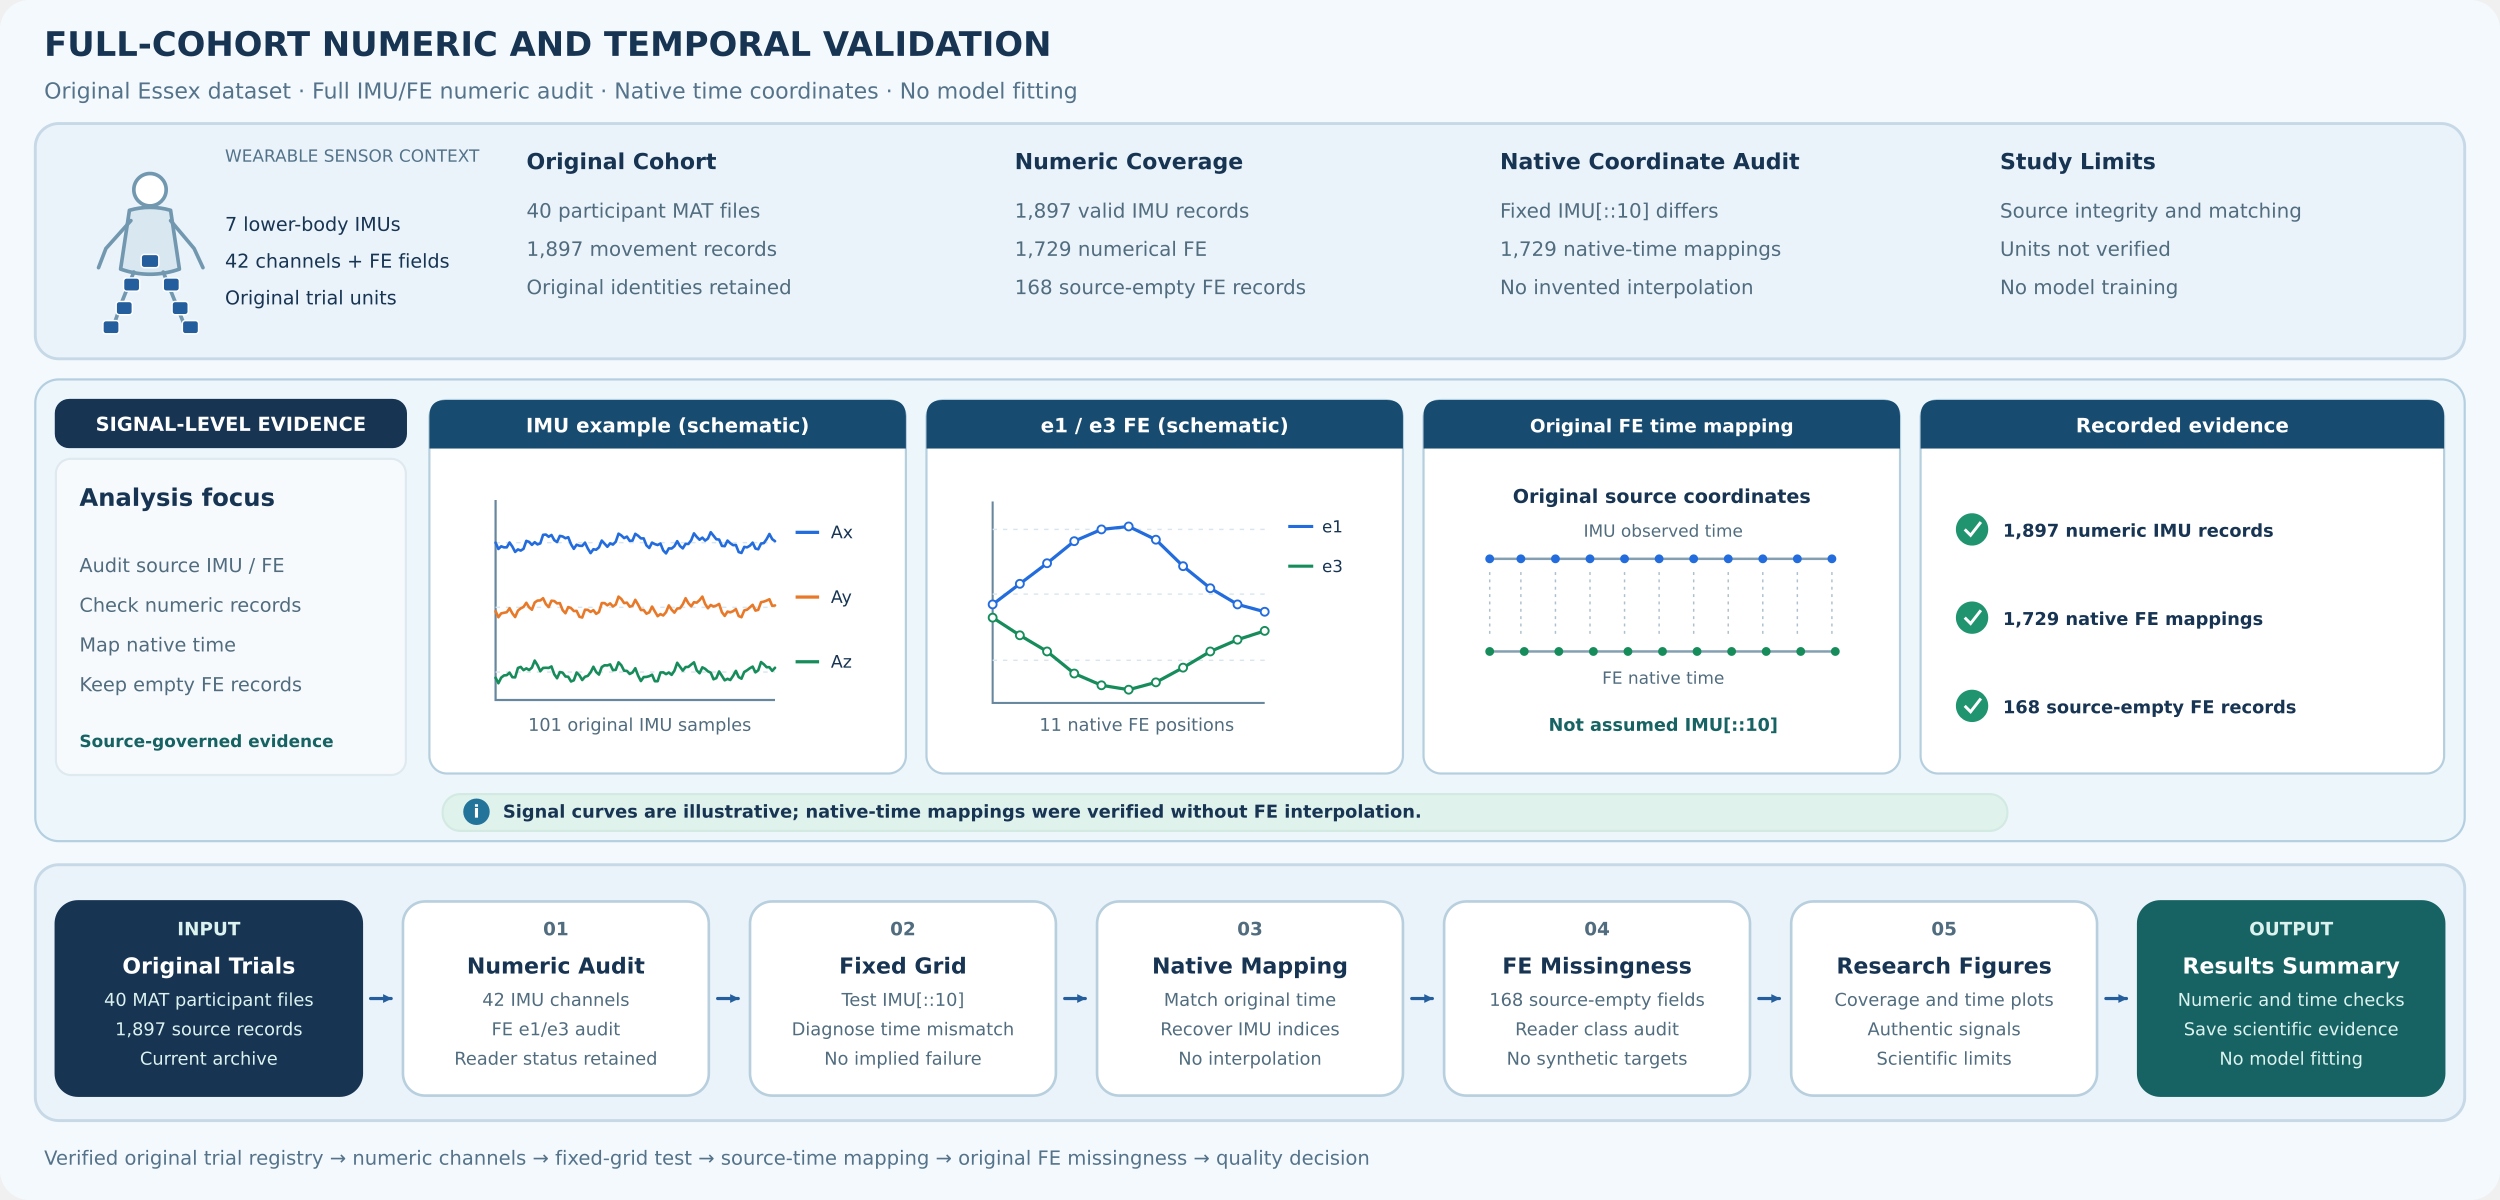
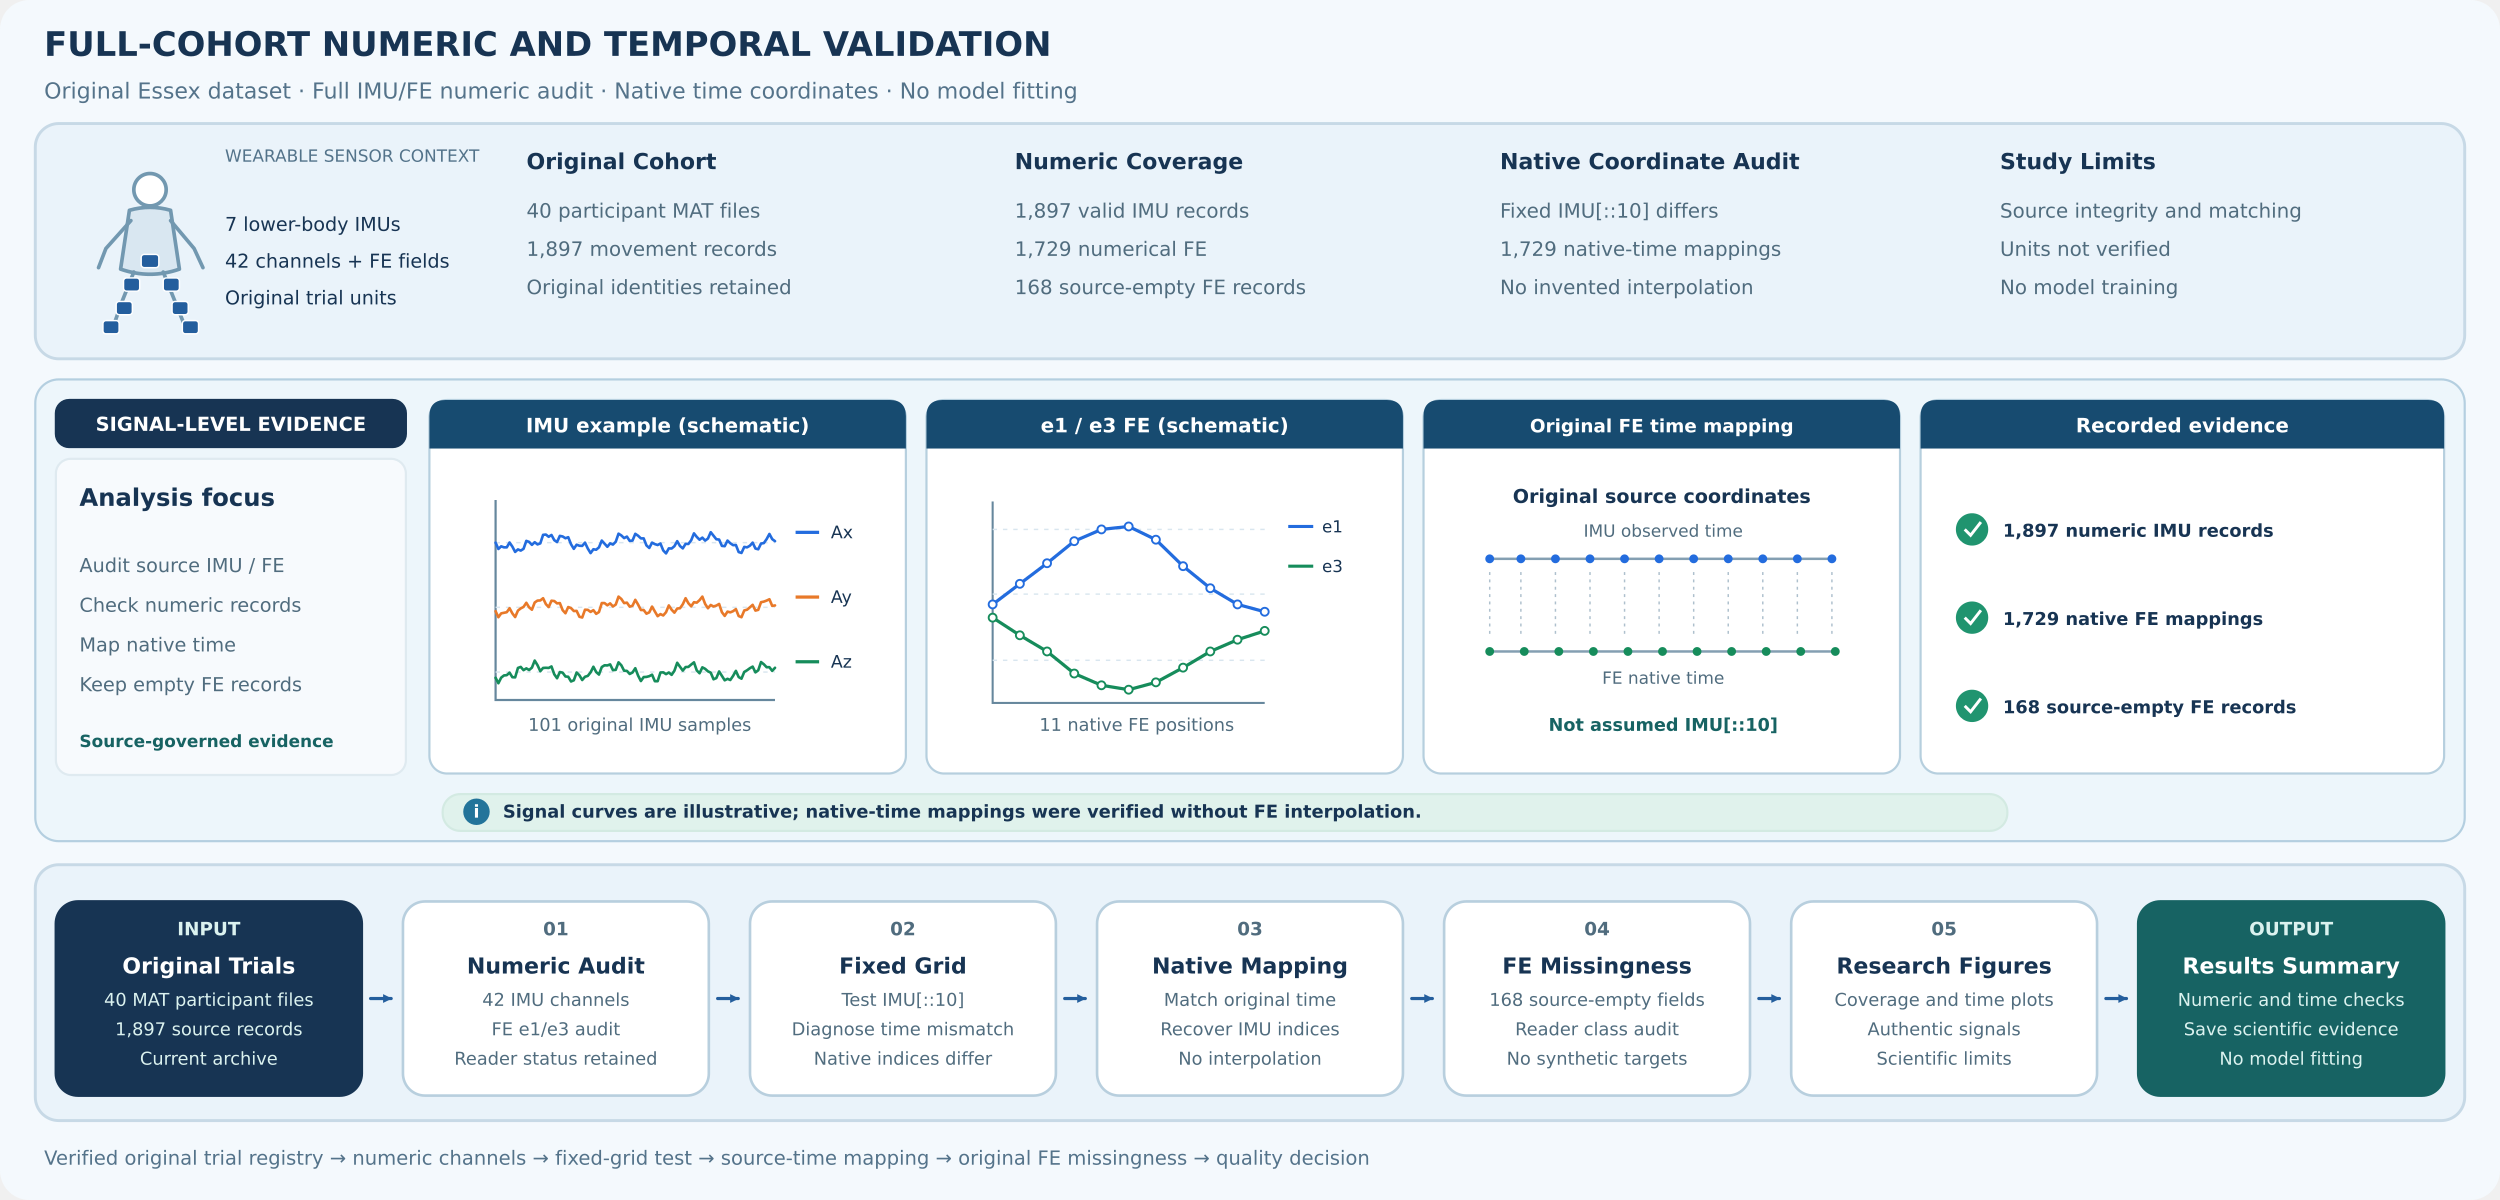
<svg xmlns="http://www.w3.org/2000/svg" width="1700" height="816" viewBox="0 0 1700 816" role="img" aria-labelledby="title desc">
  <defs>
    <marker id="arr" markerUnits="userSpaceOnUse" markerWidth="6" markerHeight="6" refX="5.5" refY="3" orient="auto">
      <path d="M0 0 L6 3 L0 6 Z" fill="#245E9D" />
    </marker>
  </defs>
  <rect width="1700" height="816" rx="20" fill="#F4F9FD" />
  <g font-family="DejaVu Sans, Arial, sans-serif">
    <text x="30" y="38" font-size="23" font-weight="700" fill="#173453">FULL-COHORT NUMERIC AND TEMPORAL VALIDATION</text>
    <text x="30" y="67" font-size="15" fill="#54738A">Original Essex dataset · Full IMU/FE numeric audit · Native time coordinates · No model fitting</text>
    <rect x="24" y="84" width="1652" height="160" rx="16" fill="#EAF3FA" stroke="#C7D9E6" stroke-width="2" />
    <g stroke="#7298B0" stroke-width="2.5" stroke-linecap="round" stroke-linejoin="round">
      <circle cx="102" cy="129" r="11" fill="#FFFFFF" />
      <path d="M88 143 Q102 139 116 143 L122 183 Q102 190 82 183 Z" fill="#D9E7F1" />
      <path d="M89 150 L72 169 L67 182 M116 150 L132 169 L138 182 M91 185 L83 205 L76 225 M111 185 L119 205 L127 225" fill="none" />
    </g>
    <g fill="#245E9D" stroke="#FFFFFF" stroke-width="1">
      <rect x="96" y="173" width="12" height="9" rx="2" />
      <rect x="84" y="189" width="11" height="9" rx="2" />
      <rect x="111" y="189" width="11" height="9" rx="2" />
      <rect x="79" y="205" width="11" height="9" rx="2" />
      <rect x="117" y="205" width="11" height="9" rx="2" />
      <rect x="70" y="218" width="11" height="9" rx="2" />
      <rect x="124" y="218" width="11" height="9" rx="2" />
    </g>
    <g fill="#173453" font-size="13">
      <text x="153" y="110" font-size="11.5" fill="#53738A">WEARABLE SENSOR CONTEXT</text>
      <text x="153" y="157">7 lower-body IMUs</text>
      <text x="153" y="182">42 channels + FE fields</text>
      <text x="153" y="207">Original trial units</text>
    </g>
    <g fill="#506C7E" font-size="13.5">
      <text x="358" y="115" font-size="15" fill="#173453" font-weight="700">Original Cohort</text>
      <text x="358" y="148">40 participant MAT files</text>
      <text x="358" y="174">1,897 movement records</text>
      <text x="358" y="200">Original identities retained</text>
      <text x="690" y="115" font-size="15" fill="#173453" font-weight="700">Numeric Coverage</text>
      <text x="690" y="148">1,897 valid IMU records</text>
      <text x="690" y="174">1,729 numerical FE</text>
      <text x="690" y="200">168 source-empty FE records</text>
      <text x="1020" y="115" font-size="15" fill="#173453" font-weight="700">Native Coordinate Audit</text>
      <text x="1020" y="148">Fixed IMU[::10] differs</text>
      <text x="1020" y="174">1,729 native-time mappings</text>
      <text x="1020" y="200">No invented interpolation</text>
      <text x="1360" y="115" font-size="15" fill="#173453" font-weight="700">Study Limits</text>
      <text x="1360" y="148">Source integrity and matching</text>
      <text x="1360" y="174">Units not verified</text>
      <text x="1360" y="200">No model training</text>
    </g>
    <g aria-label="Signal-level evidence and transformations">
      <rect x="24" y="258" width="1652" height="314" rx="16" fill="#EDF6FB" stroke="#B4CFE0" stroke-width="1.5" />
      <rect x="38" y="272" width="238" height="32" rx="9" fill="#173453" stroke="#173453" stroke-width="1.5" />
      <text x="157" y="293" font-size="13.2" fill="#FFFFFF" font-weight="700" text-anchor="middle">SIGNAL-LEVEL EVIDENCE</text>
      <rect x="38" y="312" width="238" height="215" rx="10" fill="#F7FAFD" stroke="#DFEAF0" stroke-width="1.5" />
      <text x="54" y="344" font-size="16.5" fill="#173453" font-weight="700">Analysis focus</text>
      <text x="54" y="389" font-size="13.1" fill="#506C7E">Audit source IMU / FE</text>
      <text x="54" y="416" font-size="13.1" fill="#506C7E">Check numeric records</text>
      <text x="54" y="443" font-size="13.1" fill="#506C7E">Map native time</text>
      <text x="54" y="470" font-size="13.1" fill="#506C7E">Keep empty FE records</text>
      <text x="54" y="508" font-size="11.5" fill="#176363" font-weight="700">Source-governed evidence</text>
      <rect x="292" y="272" width="324" height="254" rx="12" fill="#FFFFFF" stroke="#B6CFDE" stroke-width="1.5" />
      <path d="M303 272 H605 Q616 272 616 283 V305 H292 V283 Q292 272 303 272 Z" fill="#174B70" />
      <text x="454" y="294" font-size="13.5" fill="#FFFFFF" font-weight="700" text-anchor="middle">IMU example (schematic)</text>
      <rect x="630" y="272" width="324" height="254" rx="12" fill="#FFFFFF" stroke="#B6CFDE" stroke-width="1.5" />
      <path d="M641 272 H943 Q954 272 954 283 V305 H630 V283 Q630 272 641 272 Z" fill="#174B70" />
      <text x="792" y="294" font-size="13.5" fill="#FFFFFF" font-weight="700" text-anchor="middle">e1 / e3 FE (schematic)</text>
      <rect x="968" y="272" width="324" height="254" rx="12" fill="#FFFFFF" stroke="#B6CFDE" stroke-width="1.5" />
      <path d="M979 272 H1281 Q1292 272 1292 283 V305 H968 V283 Q968 272 979 272 Z" fill="#174B70" />
      <text x="1130" y="294" font-size="12.5" fill="#FFFFFF" font-weight="700" text-anchor="middle">Original FE time mapping</text>
      <rect x="1306" y="272" width="356" height="254" rx="12" fill="#FFFFFF" stroke="#B6CFDE" stroke-width="1.5" />
      <path d="M1317 272 H1651 Q1662 272 1662 283 V305 H1306 V283 Q1306 272 1317 272 Z" fill="#174B70" />
      <text x="1484" y="294" font-size="13.5" fill="#FFFFFF" font-weight="700" text-anchor="middle">Recorded evidence</text>
      <g aria-label="Illustrative 101-sample IMU acceleration traces">
        <path d="M337 340 V476 H527" stroke="#66879D" stroke-width="1.5" fill="none" />
        <path d="M337 369 H527" stroke="#D9E6EF" stroke-dasharray="3 4" />
        <polyline points="337.0,369.0 338.9,373.3 340.8,371.5 342.7,372.2 344.6,372.2 346.5,368.9 348.4,371.7 350.3,375.3 352.2,373.6 354.1,374.4 356.0,373.2 357.9,367.8 359.8,368.5 361.7,370.5 363.6,368.7 365.5,370.2 367.4,369.5 369.3,363.7 371.2,363.5 373.1,365.0 375.0,363.8 376.9,367.3 378.8,368.6 380.7,364.4 382.6,364.8 384.5,366.0 386.4,365.3 388.3,370.1 390.2,373.2 392.1,370.4 394.0,371.1 395.9,371.2 397.8,369.0 399.7,373.0 401.6,376.1 403.5,373.5 405.4,373.8 407.3,372.2 409.2,367.6 411.1,369.7 413.0,371.8 414.9,369.5 416.8,370.3 418.7,368.4 420.6,362.9 422.5,364.1 424.4,365.9 426.3,364.9 428.2,367.8 430.1,367.6 432.0,363.0 433.9,364.3 435.8,366.1 437.7,366.1 439.6,370.9 441.5,372.6 443.4,369.0 445.3,370.0 447.2,370.6 449.1,369.6 451.0,374.3 452.9,376.3 454.8,372.9 456.7,373.0 458.6,371.4 460.5,368.0 462.4,371.3 464.3,372.9 466.2,369.8 468.1,369.9 470.0,367.4 471.9,362.7 473.8,365.1 475.7,367.0 477.6,365.6 479.5,367.6 481.4,366.2 483.3,361.9 485.2,364.3 487.1,366.7 489.0,366.9 490.9,371.2 492.8,371.4 494.7,367.6 496.6,369.4 498.5,370.7 500.4,370.6 502.3,375.4 504.2,376.0 506.1,371.9 508.0,372.2 509.9,371.1 511.8,369.0 513.7,373.0 515.6,373.5 517.5,369.6 519.4,369.3 521.3,366.6 523.2,363.1 525.1,366.6 527.0,368.0" fill="none" stroke="#236CDE" stroke-width="1.8" stroke-linejoin="round" stroke-linecap="round" />
        <path d="M541 362 H557" stroke="#236CDE" stroke-width="2.2" />
        <text x="565" y="366" font-size="11.8" fill="#173453">Ax</text>
        <path d="M337 413 H527" stroke="#D9E6EF" stroke-dasharray="3 4" />
        <polyline points="337.0,415.6 338.9,419.7 340.8,417.1 342.7,416.7 344.6,416.3 346.5,413.6 348.4,417.1 350.3,419.6 352.2,415.2 354.1,413.7 356.0,412.7 357.9,409.9 359.8,413.0 361.7,414.6 363.6,409.7 365.5,408.4 367.4,408.3 369.3,406.8 371.2,410.8 373.1,412.8 375.0,408.5 376.9,408.7 378.8,410.3 380.7,410.1 382.6,414.9 384.5,417.0 386.4,412.8 388.3,413.5 390.2,415.5 392.1,415.4 394.0,419.4 395.9,419.9 397.8,414.6 399.7,414.7 401.6,416.1 403.5,414.9 405.4,417.4 407.3,416.2 409.2,410.1 411.1,410.1 413.0,411.6 414.9,410.3 416.8,412.4 418.7,411.1 420.6,405.7 422.5,407.3 424.4,410.1 426.3,409.8 428.2,412.5 430.1,411.9 432.0,407.9 433.9,411.1 435.8,414.8 437.7,414.8 439.6,417.3 441.5,416.4 443.4,412.5 445.3,415.8 447.2,419.0 449.1,417.6 451.0,418.5 452.9,416.3 454.8,411.7 456.7,414.6 458.6,416.6 460.5,413.8 462.4,413.6 464.3,410.9 466.2,406.8 468.1,410.2 470.0,412.3 471.9,409.5 473.8,409.8 475.7,408.1 477.6,405.7 479.5,410.7 481.4,413.6 483.3,411.4 485.2,412.4 487.1,411.8 489.0,410.7 490.9,416.3 492.8,418.8 494.7,415.9 496.6,416.4 498.5,415.6 500.4,414.2 502.3,418.9 504.2,419.7 506.1,415.1 508.0,414.6 509.9,413.0 511.8,411.3 513.7,415.2 515.6,414.7 517.5,409.5 519.4,409.1 521.3,408.4 523.2,407.5 525.1,412.0 527.0,411.7" fill="none" stroke="#E87929" stroke-width="1.8" stroke-linejoin="round" stroke-linecap="round" />
        <path d="M541 406 H557" stroke="#E87929" stroke-width="2.2" />
        <text x="565" y="410" font-size="11.8" fill="#173453">Ay</text>
        <path d="M337 457 H527" stroke="#D9E6EF" stroke-dasharray="3 4" />
        <polyline points="337.0,460.9 338.9,464.6 340.8,460.8 342.7,459.3 344.6,459.1 346.5,457.4 348.4,460.5 350.3,460.6 352.2,454.2 354.1,453.5 356.0,455.7 357.9,454.5 359.8,455.6 361.7,454.0 363.6,449.2 365.5,452.3 367.4,456.4 369.3,454.2 371.2,454.1 373.1,454.2 375.0,453.2 376.9,458.5 378.8,461.2 380.7,457.0 382.6,457.4 384.5,460.0 386.4,460.2 388.3,463.4 390.2,462.6 392.1,457.3 394.0,459.2 395.9,462.4 397.8,460.2 399.7,459.6 401.6,457.2 403.5,453.4 405.4,457.0 407.3,458.7 409.2,453.6 411.1,452.4 413.0,452.5 414.9,451.8 416.8,455.7 418.7,455.5 420.6,450.4 422.5,452.4 424.4,456.1 426.3,456.2 428.2,458.3 430.1,457.3 432.0,454.4 433.9,459.4 435.8,463.1 437.7,460.4 439.6,460.3 441.5,459.8 443.4,458.8 445.3,463.2 447.2,463.2 449.1,457.3 451.0,457.2 452.9,458.4 454.8,457.3 456.7,458.9 458.6,456.1 460.5,450.7 462.4,453.4 464.3,456.0 466.2,453.6 468.1,453.5 470.0,451.9 471.9,450.4 473.8,455.9 475.7,457.8 477.6,453.8 479.5,454.8 481.4,456.5 483.3,457.4 485.2,461.9 487.1,461.1 489.0,456.6 490.9,459.6 492.8,462.6 494.7,461.6 496.6,462.4 498.5,459.6 500.4,456.2 502.3,460.4 504.2,461.5 506.1,456.9 508.0,455.8 509.9,454.4 511.8,453.3 513.7,457.2 515.6,455.8 517.5,450.2 519.4,451.7 521.3,453.7 523.2,453.7 525.1,456.2 527.0,454.1" fill="none" stroke="#168C5B" stroke-width="1.8" stroke-linejoin="round" stroke-linecap="round" />
        <path d="M541 450 H557" stroke="#168C5B" stroke-width="2.2" />
        <text x="565" y="454" font-size="11.8" fill="#173453">Az</text>
        <text x="435" y="497" font-size="12" fill="#506C7E" text-anchor="middle">101 original IMU samples</text>
      </g>
      <g aria-label="Schematic native-position FE curves">
        <path d="M675 341 V478 H860" stroke="#66879D" fill="none" stroke-width="1.4" />
        <path d="M675 360 H860" stroke="#D9E6EF" stroke-dasharray="3 4" />
        <path d="M675 404 H860" stroke="#D9E6EF" stroke-dasharray="3 4" />
        <path d="M675 449 H860" stroke="#D9E6EF" stroke-dasharray="3 4" />
        <polyline points="675,411 693.5,397 712,383 730.5,368 749,360 767.5,358 786,367 804.5,385 823,400 841.5,411 860,416" fill="none" stroke="#236CDE" stroke-width="2.2" stroke-linejoin="round" stroke-linecap="round" />
        <circle cx="675" cy="411" r="2.7" stroke="#236CDE" fill="#FFFFFF" stroke-width="1.3" />
        <circle cx="693.5" cy="397" r="2.7" stroke="#236CDE" fill="#FFFFFF" stroke-width="1.3" />
        <circle cx="712" cy="383" r="2.7" stroke="#236CDE" fill="#FFFFFF" stroke-width="1.3" />
        <circle cx="730.5" cy="368" r="2.7" stroke="#236CDE" fill="#FFFFFF" stroke-width="1.3" />
        <circle cx="749" cy="360" r="2.7" stroke="#236CDE" fill="#FFFFFF" stroke-width="1.3" />
        <circle cx="767.5" cy="358" r="2.7" stroke="#236CDE" fill="#FFFFFF" stroke-width="1.3" />
        <circle cx="786" cy="367" r="2.7" stroke="#236CDE" fill="#FFFFFF" stroke-width="1.3" />
        <circle cx="804.5" cy="385" r="2.7" stroke="#236CDE" fill="#FFFFFF" stroke-width="1.3" />
        <circle cx="823" cy="400" r="2.7" stroke="#236CDE" fill="#FFFFFF" stroke-width="1.3" />
        <circle cx="841.5" cy="411" r="2.7" stroke="#236CDE" fill="#FFFFFF" stroke-width="1.3" />
        <circle cx="860" cy="416" r="2.7" stroke="#236CDE" fill="#FFFFFF" stroke-width="1.3" />
        <polyline points="675,420 693.5,432 712,443 730.5,458 749,466 767.5,469 786,464 804.5,454 823,443 841.5,435 860,429" fill="none" stroke="#168C5B" stroke-width="2.2" stroke-linejoin="round" stroke-linecap="round" />
        <circle cx="675" cy="420" r="2.7" stroke="#168C5B" fill="#FFFFFF" stroke-width="1.3" />
        <circle cx="693.5" cy="432" r="2.7" stroke="#168C5B" fill="#FFFFFF" stroke-width="1.3" />
        <circle cx="712" cy="443" r="2.7" stroke="#168C5B" fill="#FFFFFF" stroke-width="1.3" />
        <circle cx="730.5" cy="458" r="2.7" stroke="#168C5B" fill="#FFFFFF" stroke-width="1.3" />
        <circle cx="749" cy="466" r="2.7" stroke="#168C5B" fill="#FFFFFF" stroke-width="1.3" />
        <circle cx="767.5" cy="469" r="2.7" stroke="#168C5B" fill="#FFFFFF" stroke-width="1.3" />
        <circle cx="786" cy="464" r="2.7" stroke="#168C5B" fill="#FFFFFF" stroke-width="1.3" />
        <circle cx="804.5" cy="454" r="2.7" stroke="#168C5B" fill="#FFFFFF" stroke-width="1.3" />
        <circle cx="823" cy="443" r="2.7" stroke="#168C5B" fill="#FFFFFF" stroke-width="1.3" />
        <circle cx="841.5" cy="435" r="2.7" stroke="#168C5B" fill="#FFFFFF" stroke-width="1.3" />
        <circle cx="860" cy="429" r="2.7" stroke="#168C5B" fill="#FFFFFF" stroke-width="1.3" />
        <path d="M876 358 H893" stroke="#236CDE" stroke-width="2.1" />
        <text x="899" y="362" font-size="11.3" fill="#173453">e1</text>
        <path d="M876 385 H893" stroke="#168C5B" stroke-width="2.1" />
        <text x="899" y="389" font-size="11.3" fill="#173453">e3</text>
        <text x="773" y="497" font-size="12" fill="#506C7E" text-anchor="middle">11 native FE positions</text>
      </g>
      <g aria-label="mapping">
        <text x="1130" y="342" font-size="13" fill="#173453" font-weight="700" text-anchor="middle">Original source coordinates</text>
        <path d="M1013 380 H1248 M1013 443 H1248" stroke="#849FB2" stroke-width="1.7" />
        <circle cx="1013.0" cy="380" r="3" fill="#236CDE" />
        <path d="M1013.0 389 V434" stroke="#AEC0CD" stroke-dasharray="2 3" />
        <circle cx="1013.0" cy="443" r="3" fill="#168C5B" />
        <circle cx="1034.2" cy="380" r="3" fill="#236CDE" />
        <path d="M1034.2 389 V434" stroke="#AEC0CD" stroke-dasharray="2 3" />
        <circle cx="1036.5" cy="443" r="3" fill="#168C5B" />
        <circle cx="1057.7" cy="380" r="3" fill="#236CDE" />
        <path d="M1057.7 389 V434" stroke="#AEC0CD" stroke-dasharray="2 3" />
        <circle cx="1060.0" cy="443" r="3" fill="#168C5B" />
        <circle cx="1081.2" cy="380" r="3" fill="#236CDE" />
        <path d="M1081.2 389 V434" stroke="#AEC0CD" stroke-dasharray="2 3" />
        <circle cx="1083.5" cy="443" r="3" fill="#168C5B" />
        <circle cx="1104.7" cy="380" r="3" fill="#236CDE" />
        <path d="M1104.7 389 V434" stroke="#AEC0CD" stroke-dasharray="2 3" />
        <circle cx="1107.0" cy="443" r="3" fill="#168C5B" />
        <circle cx="1128.2" cy="380" r="3" fill="#236CDE" />
        <path d="M1128.2 389 V434" stroke="#AEC0CD" stroke-dasharray="2 3" />
        <circle cx="1130.5" cy="443" r="3" fill="#168C5B" />
        <circle cx="1151.7" cy="380" r="3" fill="#236CDE" />
        <path d="M1151.7 389 V434" stroke="#AEC0CD" stroke-dasharray="2 3" />
        <circle cx="1154.0" cy="443" r="3" fill="#168C5B" />
        <circle cx="1175.2" cy="380" r="3" fill="#236CDE" />
        <path d="M1175.2 389 V434" stroke="#AEC0CD" stroke-dasharray="2 3" />
        <circle cx="1177.5" cy="443" r="3" fill="#168C5B" />
        <circle cx="1198.7" cy="380" r="3" fill="#236CDE" />
        <path d="M1198.7 389 V434" stroke="#AEC0CD" stroke-dasharray="2 3" />
        <circle cx="1201.0" cy="443" r="3" fill="#168C5B" />
        <circle cx="1222.2" cy="380" r="3" fill="#236CDE" />
        <path d="M1222.2 389 V434" stroke="#AEC0CD" stroke-dasharray="2 3" />
        <circle cx="1224.5" cy="443" r="3" fill="#168C5B" />
        <circle cx="1245.7" cy="380" r="3" fill="#236CDE" />
        <path d="M1245.7 389 V434" stroke="#AEC0CD" stroke-dasharray="2 3" />
        <circle cx="1248.0" cy="443" r="3" fill="#168C5B" />
        <text x="1131" y="365" font-size="11.5" fill="#506C7E" text-anchor="middle">IMU observed time</text>
        <text x="1131" y="465" font-size="11.5" fill="#506C7E" text-anchor="middle">FE native time</text>
        <text x="1131" y="497" font-size="12" fill="#176363" font-weight="700" text-anchor="middle">Not assumed IMU[::10]</text>
      </g>
      <circle cx="1341" cy="360" r="11" fill="#20946F" />
      <path d="M1336 360 L1340 364 L1347 355" stroke="#FFFFFF" stroke-width="2" fill="none" />
      <text x="1362" y="365" font-size="12.1" fill="#173453" font-weight="700">1,897 numeric IMU records</text>
      <circle cx="1341" cy="420" r="11" fill="#20946F" />
      <path d="M1336 420 L1340 424 L1347 415" stroke="#FFFFFF" stroke-width="2" fill="none" />
      <text x="1362" y="425" font-size="12.1" fill="#173453" font-weight="700">1,729 native FE mappings</text>
      <circle cx="1341" cy="480" r="11" fill="#20946F" />
      <path d="M1336 480 L1340 484 L1347 475" stroke="#FFFFFF" stroke-width="2" fill="none" />
      <text x="1362" y="485" font-size="12.1" fill="#173453" font-weight="700">168 source-empty FE records</text>
      <rect x="301" y="540" width="1064" height="25" rx="12" fill="#E0F2EC" stroke="#D3EAE2" stroke-width="1.5" />
      <circle cx="324" cy="552" r="9" fill="#23749A" />
      <text x="324" y="556" font-size="12" fill="#FFFFFF" font-weight="700" text-anchor="middle">i</text>
      <text x="342" y="556" font-size="12.1" fill="#173453" font-weight="700">Signal curves are illustrative; native-time mappings were verified without FE interpolation.</text>
    </g>
    <g transform="translate(0 326)" aria-label="Preserved research workflow">
      <rect x="24" y="262" width="1652" height="174" rx="16" fill="#EAF3FA" stroke="#C7D9E6" stroke-width="2" />
      <rect x="38" y="287" width="208" height="132" rx="15" fill="#173453" stroke="#173453" stroke-width="1.8" />
      <text x="142" y="310" text-anchor="middle" font-size="12.5" fill="#DBF2EF" font-weight="700">INPUT</text>
      <text x="142" y="336" text-anchor="middle" font-size="15" fill="#FFFFFF" font-weight="700">Original Trials</text>
      <text x="142" y="358" text-anchor="middle" font-size="12.1" fill="#DBF2EF">40 MAT participant files</text>
      <text x="142" y="378" text-anchor="middle" font-size="12.1" fill="#DBF2EF">1,897 source records</text>
      <text x="142" y="398" text-anchor="middle" font-size="12.1" fill="#DBF2EF">Current archive</text>
      <path d="M252 353 H266" fill="none" stroke="#245E9D" stroke-width="2.2" stroke-linecap="round" marker-end="url(#arr)" />
      <rect x="274" y="287" width="208" height="132" rx="15" fill="#FFFFFF" stroke="#B8CFDE" stroke-width="1.8" />
      <text x="378" y="310" text-anchor="middle" font-size="12.5" fill="#506C7E" font-weight="700">01</text>
      <text x="378" y="336" text-anchor="middle" font-size="15" fill="#173453" font-weight="700">Numeric Audit</text>
      <text x="378" y="358" text-anchor="middle" font-size="12.1" fill="#506C7E">42 IMU channels</text>
      <text x="378" y="378" text-anchor="middle" font-size="12.1" fill="#506C7E">FE e1/e3 audit</text>
      <text x="378" y="398" text-anchor="middle" font-size="12.1" fill="#506C7E">Reader status retained</text>
      <path d="M488 353 H502" fill="none" stroke="#245E9D" stroke-width="2.2" stroke-linecap="round" marker-end="url(#arr)" />
      <rect x="510" y="287" width="208" height="132" rx="15" fill="#FFFFFF" stroke="#B8CFDE" stroke-width="1.8" />
      <text x="614" y="310" text-anchor="middle" font-size="12.5" fill="#506C7E" font-weight="700">02</text>
      <text x="614" y="336" text-anchor="middle" font-size="15" fill="#173453" font-weight="700">Fixed Grid</text>
      <text x="614" y="358" text-anchor="middle" font-size="12.1" fill="#506C7E">Test IMU[::10]</text>
      <text x="614" y="378" text-anchor="middle" font-size="12.1" fill="#506C7E">Diagnose time mismatch</text>
-       <text x="614" y="398" text-anchor="middle" font-size="12.1" fill="#506C7E">No implied failure</text>
+       <text x="614" y="398" text-anchor="middle" font-size="12.1" fill="#506C7E">Native indices differ</text>
      <path d="M724 353 H738" fill="none" stroke="#245E9D" stroke-width="2.2" stroke-linecap="round" marker-end="url(#arr)" />
      <rect x="746" y="287" width="208" height="132" rx="15" fill="#FFFFFF" stroke="#B8CFDE" stroke-width="1.8" />
      <text x="850" y="310" text-anchor="middle" font-size="12.5" fill="#506C7E" font-weight="700">03</text>
      <text x="850" y="336" text-anchor="middle" font-size="15" fill="#173453" font-weight="700">Native Mapping</text>
      <text x="850" y="358" text-anchor="middle" font-size="12.1" fill="#506C7E">Match original time</text>
      <text x="850" y="378" text-anchor="middle" font-size="12.1" fill="#506C7E">Recover IMU indices</text>
      <text x="850" y="398" text-anchor="middle" font-size="12.1" fill="#506C7E">No interpolation</text>
      <path d="M960 353 H974" fill="none" stroke="#245E9D" stroke-width="2.2" stroke-linecap="round" marker-end="url(#arr)" />
      <rect x="982" y="287" width="208" height="132" rx="15" fill="#FFFFFF" stroke="#B8CFDE" stroke-width="1.8" />
      <text x="1086" y="310" text-anchor="middle" font-size="12.5" fill="#506C7E" font-weight="700">04</text>
      <text x="1086" y="336" text-anchor="middle" font-size="15" fill="#173453" font-weight="700">FE Missingness</text>
      <text x="1086" y="358" text-anchor="middle" font-size="12.1" fill="#506C7E">168 source-empty fields</text>
      <text x="1086" y="378" text-anchor="middle" font-size="12.1" fill="#506C7E">Reader class audit</text>
      <text x="1086" y="398" text-anchor="middle" font-size="12.1" fill="#506C7E">No synthetic targets</text>
      <path d="M1196 353 H1210" fill="none" stroke="#245E9D" stroke-width="2.2" stroke-linecap="round" marker-end="url(#arr)" />
      <rect x="1218" y="287" width="208" height="132" rx="15" fill="#FFFFFF" stroke="#B8CFDE" stroke-width="1.8" />
      <text x="1322" y="310" text-anchor="middle" font-size="12.5" fill="#506C7E" font-weight="700">05</text>
      <text x="1322" y="336" text-anchor="middle" font-size="15" fill="#173453" font-weight="700">Research Figures</text>
      <text x="1322" y="358" text-anchor="middle" font-size="12.1" fill="#506C7E">Coverage and time plots</text>
      <text x="1322" y="378" text-anchor="middle" font-size="12.1" fill="#506C7E">Authentic signals</text>
      <text x="1322" y="398" text-anchor="middle" font-size="12.1" fill="#506C7E">Scientific limits</text>
      <path d="M1432 353 H1446" fill="none" stroke="#245E9D" stroke-width="2.2" stroke-linecap="round" marker-end="url(#arr)" />
      <rect x="1454" y="287" width="208" height="132" rx="15" fill="#176363" stroke="#176363" stroke-width="1.8" />
      <text x="1558" y="310" text-anchor="middle" font-size="12.5" fill="#DBF2EF" font-weight="700">OUTPUT</text>
      <text x="1558" y="336" text-anchor="middle" font-size="15" fill="#FFFFFF" font-weight="700">Results Summary</text>
      <text x="1558" y="358" text-anchor="middle" font-size="12.1" fill="#DBF2EF">Numeric and time checks</text>
      <text x="1558" y="378" text-anchor="middle" font-size="12.1" fill="#DBF2EF">Save scientific evidence</text>
      <text x="1558" y="398" text-anchor="middle" font-size="12.1" fill="#DBF2EF">No model fitting</text>
      <text x="30" y="466" font-size="13.3" fill="#54738A">Verified original trial registry → numeric channels → fixed-grid test → source-time mapping → original FE missingness → quality decision</text>
    </g>
  </g>
</svg>
